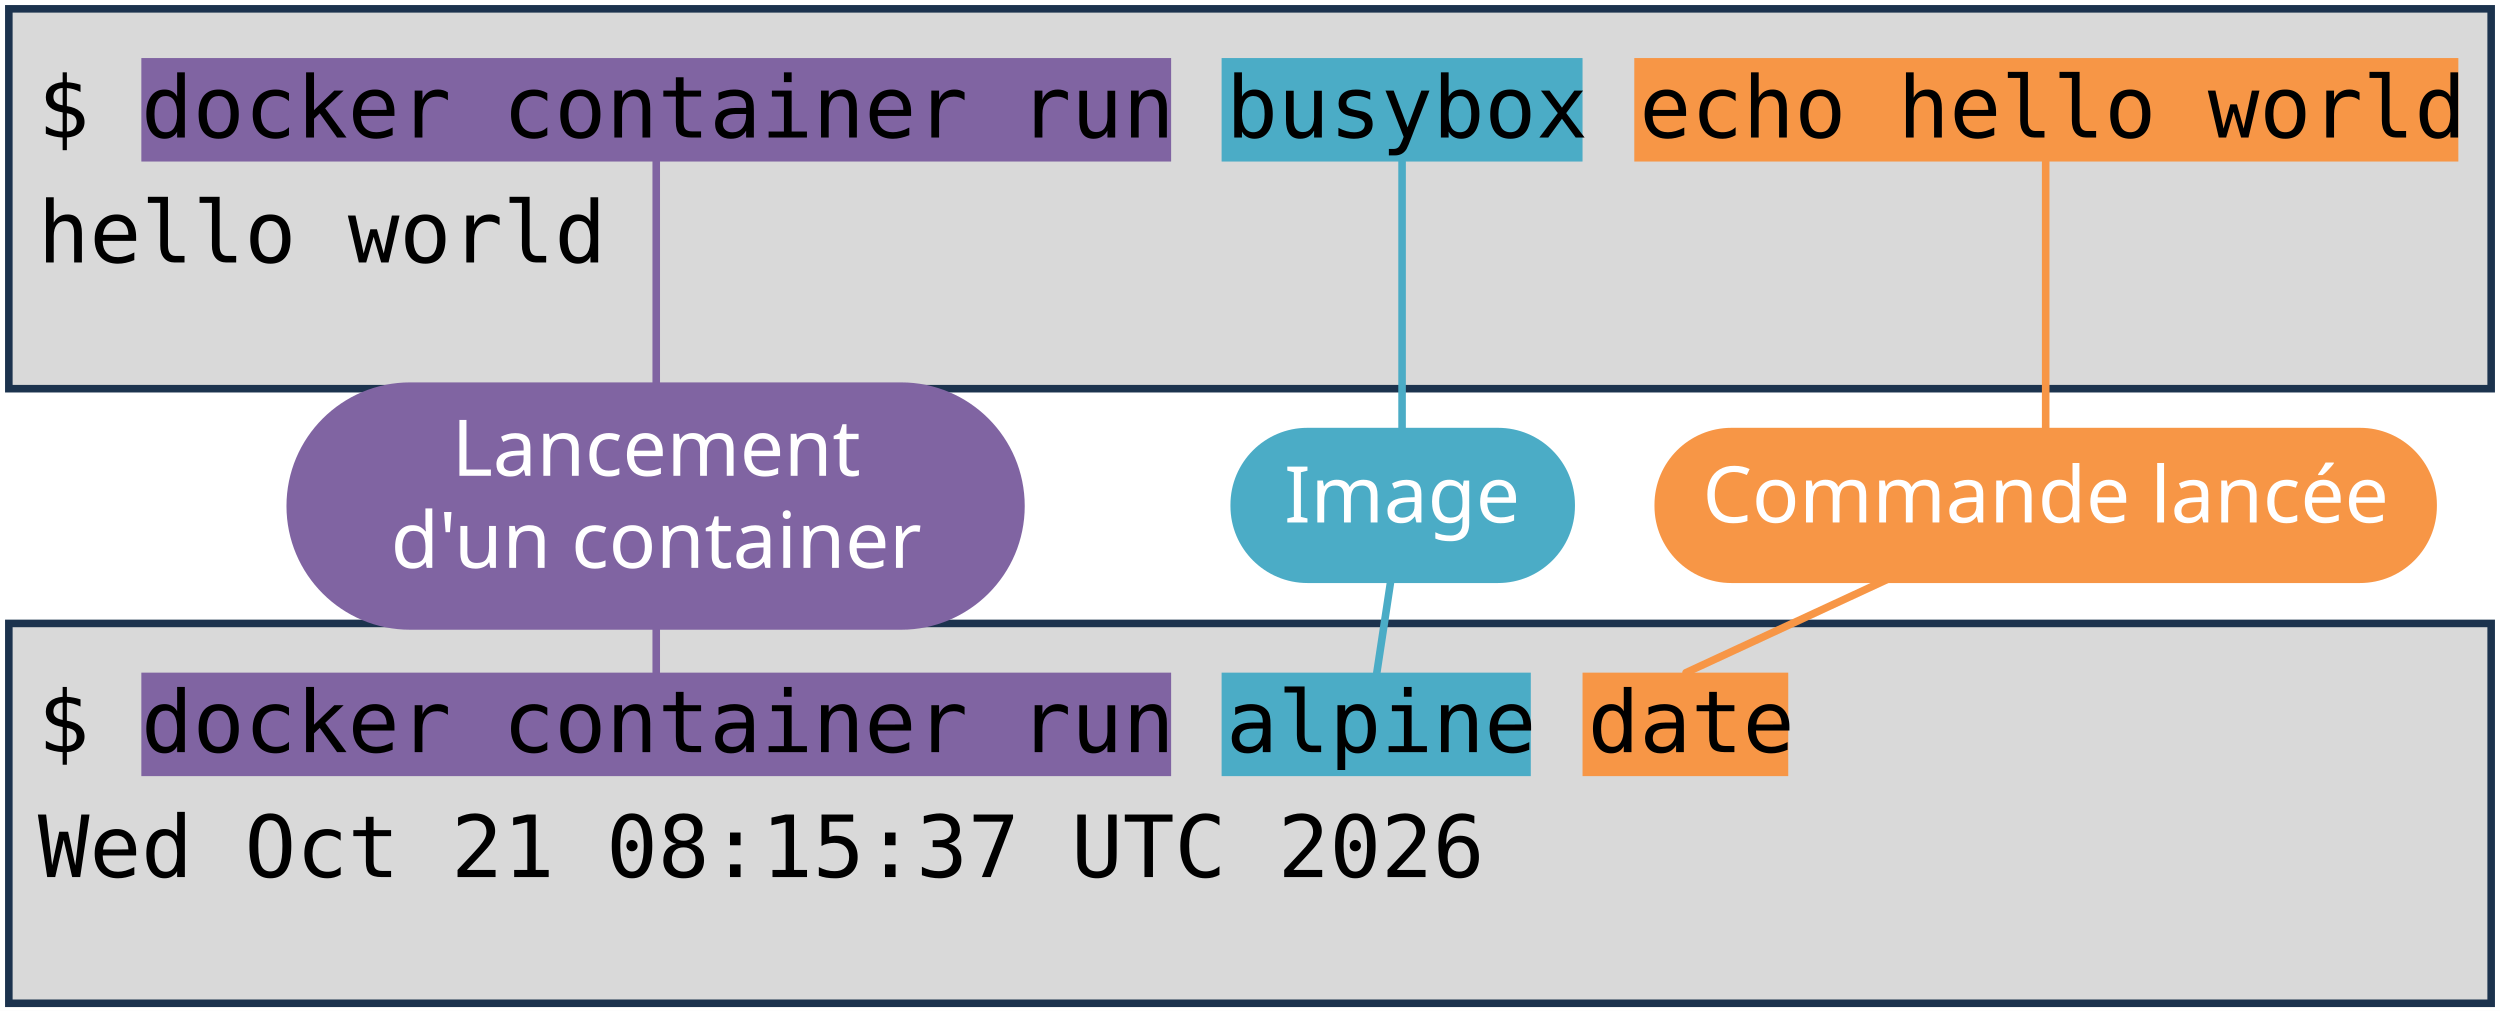
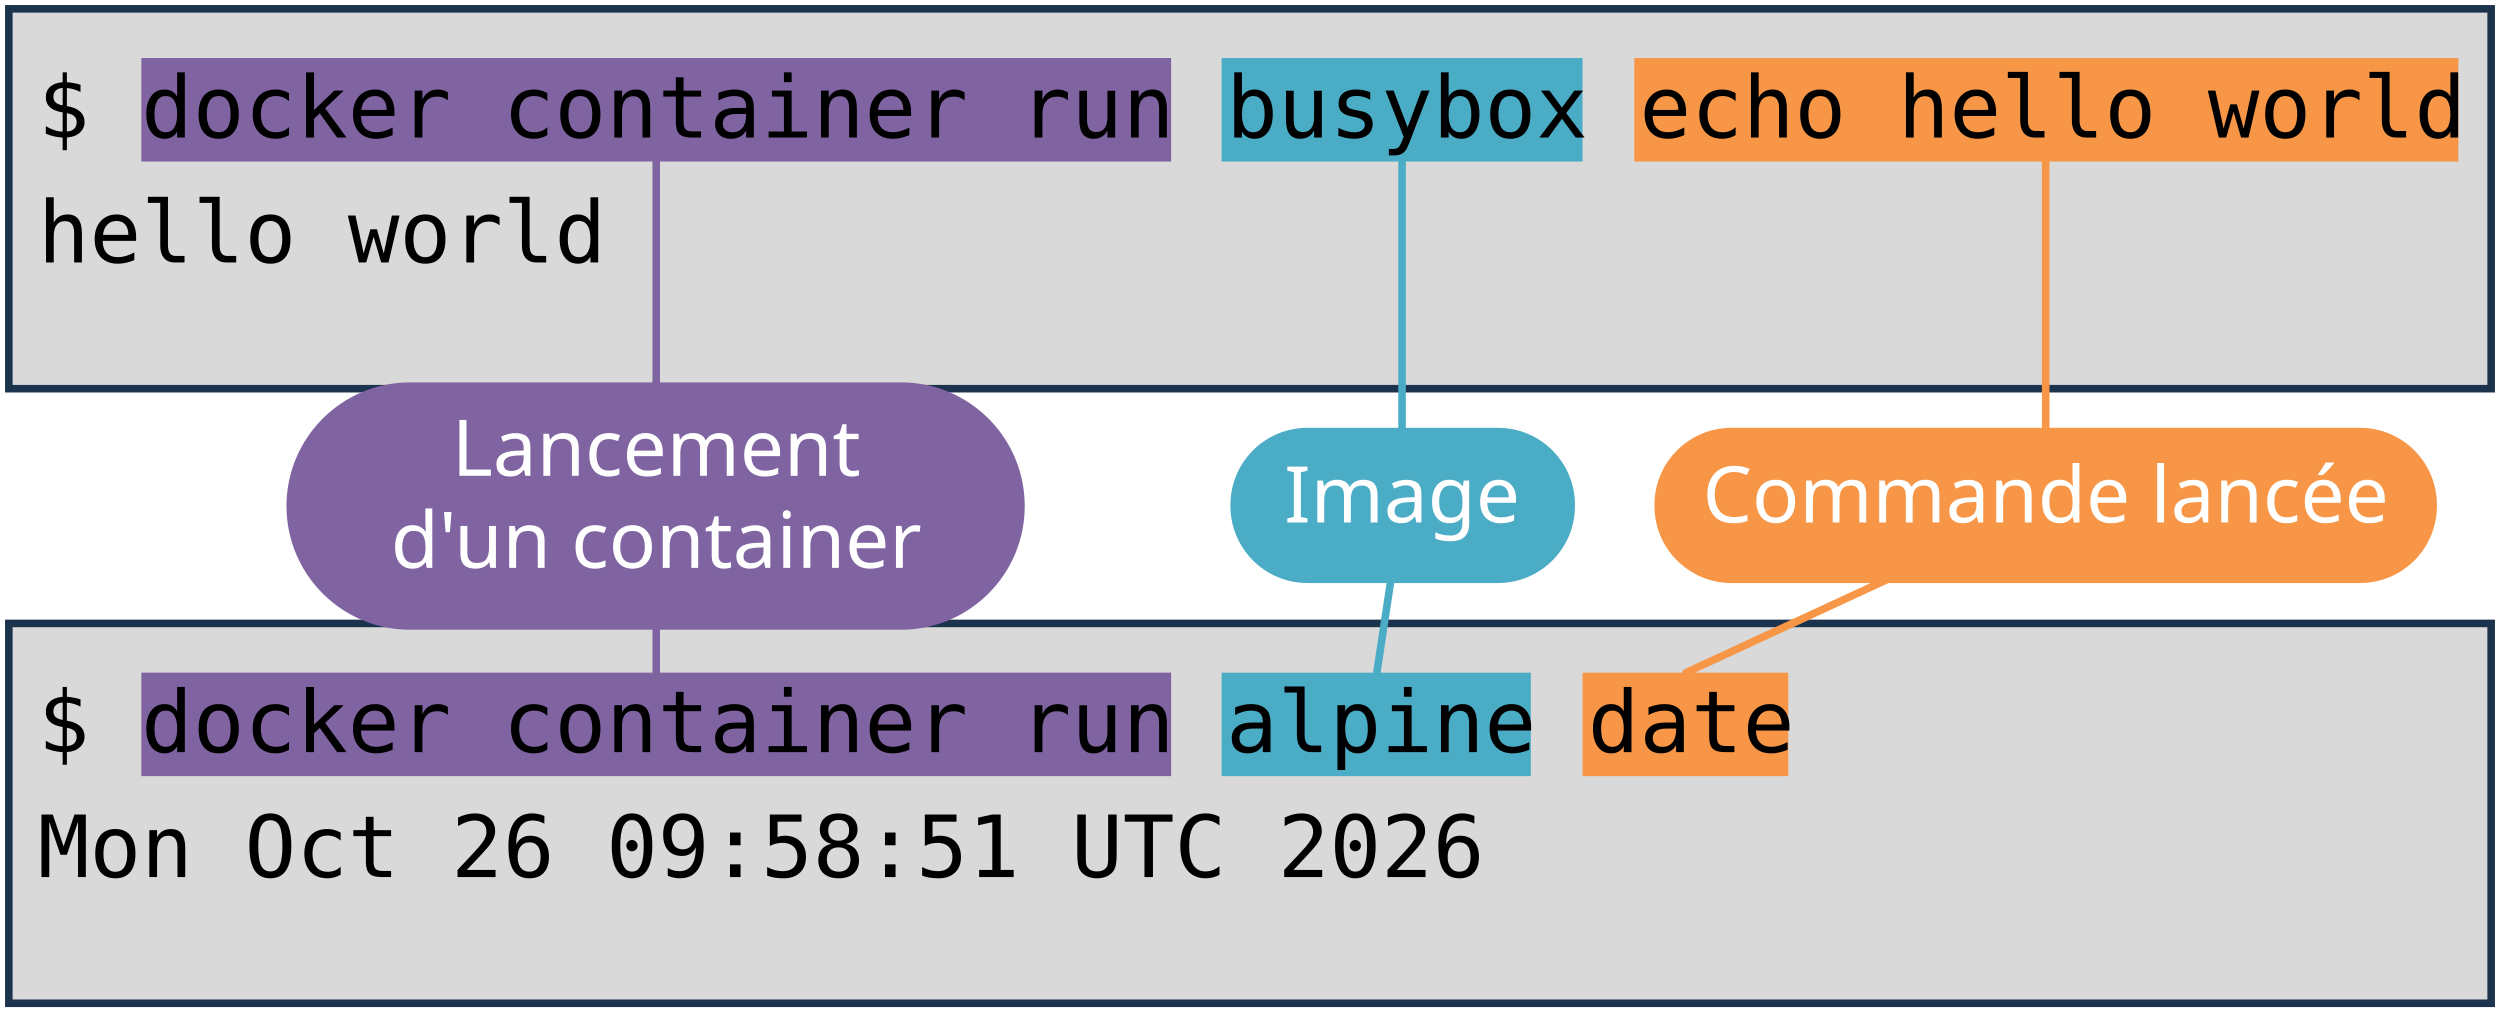
<svg xmlns="http://www.w3.org/2000/svg" viewBox="0 0 1981 801" width="1981" height="801" role="img" aria-label="Deux terminaux : docker container run busybox echo hello world, et docker container run alpine date. Annotations : lancement d'un container, image, commande lancée.">
  <style>
    .code { font-family: "DejaVu Sans Mono", Menlo, Consolas, monospace; font-size: 68px; fill: #000000; }
    .pill { font-family: "Trebuchet MS", "Century Gothic", Verdana, sans-serif; font-size: 62px; text-anchor: middle; }
  </style>
  <rect width="1981" height="801" fill="#FFFFFF" />
  <rect x="7" y="7" width="1967" height="301" fill="#D9D9D9" stroke="#1C334E" stroke-width="6" />
  <rect x="7" y="494" width="1967" height="301" fill="#D9D9D9" stroke="#1C334E" stroke-width="6" />
  <rect x="112" y="46" width="816" height="82" fill="#8064A2" />
  <rect x="112" y="533" width="816" height="82" fill="#8064A2" />
  <rect x="968" y="46" width="286" height="82" fill="#4BACC6" />
  <rect x="968" y="533" width="245" height="82" fill="#4BACC6" />
  <rect x="1295" y="46" width="653" height="82" fill="#F79646" />
  <rect x="1254" y="533" width="163" height="82" fill="#F79646" />
  <text x="30" y="109" class="code" xml:space="preserve">$ docker container run busybox echo hello world</text>
  <text x="30" y="208" class="code" xml:space="preserve">hello world</text>
  <text x="30" y="596" class="code" xml:space="preserve">$ docker container run alpine date</text>
-   <text x="30" y="695" class="code" xml:space="preserve">Wed Oct 21 08:15:37 UTC 2026</text>
+   <text x="30" y="695" class="code" xml:space="preserve">Mon Oct 26 09:58:51 UTC 2026</text>
  <path d="M 520 401 L 520 128" stroke="#8064A2" stroke-width="6" fill="none" stroke-linecap="round" />
  <path d="M 520 401 L 520 533" stroke="#8064A2" stroke-width="6" fill="none" stroke-linecap="round" />
  <rect x="227" y="303" width="585" height="196" rx="98" fill="#8064A2" />
  <text x="520" y="377" class="pill" fill="#FFFFFF">Lancement</text>
  <text x="520" y="450" class="pill" fill="#FFFFFF">d'un container</text>
  <path d="M 1111 401 L 1111 128" stroke="#4BACC6" stroke-width="6" fill="none" stroke-linecap="round" />
  <path d="M 1111 401 L 1091 533" stroke="#4BACC6" stroke-width="6" fill="none" stroke-linecap="round" />
  <rect x="975" y="339" width="273" height="123" rx="61" fill="#4BACC6" />
  <text x="1111" y="414" class="pill" fill="#FFFFFF">Image</text>
  <path d="M 1621 401 L 1621 128" stroke="#F79646" stroke-width="6" fill="none" stroke-linecap="round" />
  <path d="M 1621 401 L 1336 533" stroke="#F79646" stroke-width="6" fill="none" stroke-linecap="round" />
  <rect x="1311" y="339" width="620" height="123" rx="61" fill="#F79646" />
  <text x="1621" y="414" class="pill" fill="#FFFFFF">Commande lancée</text>
</svg>
